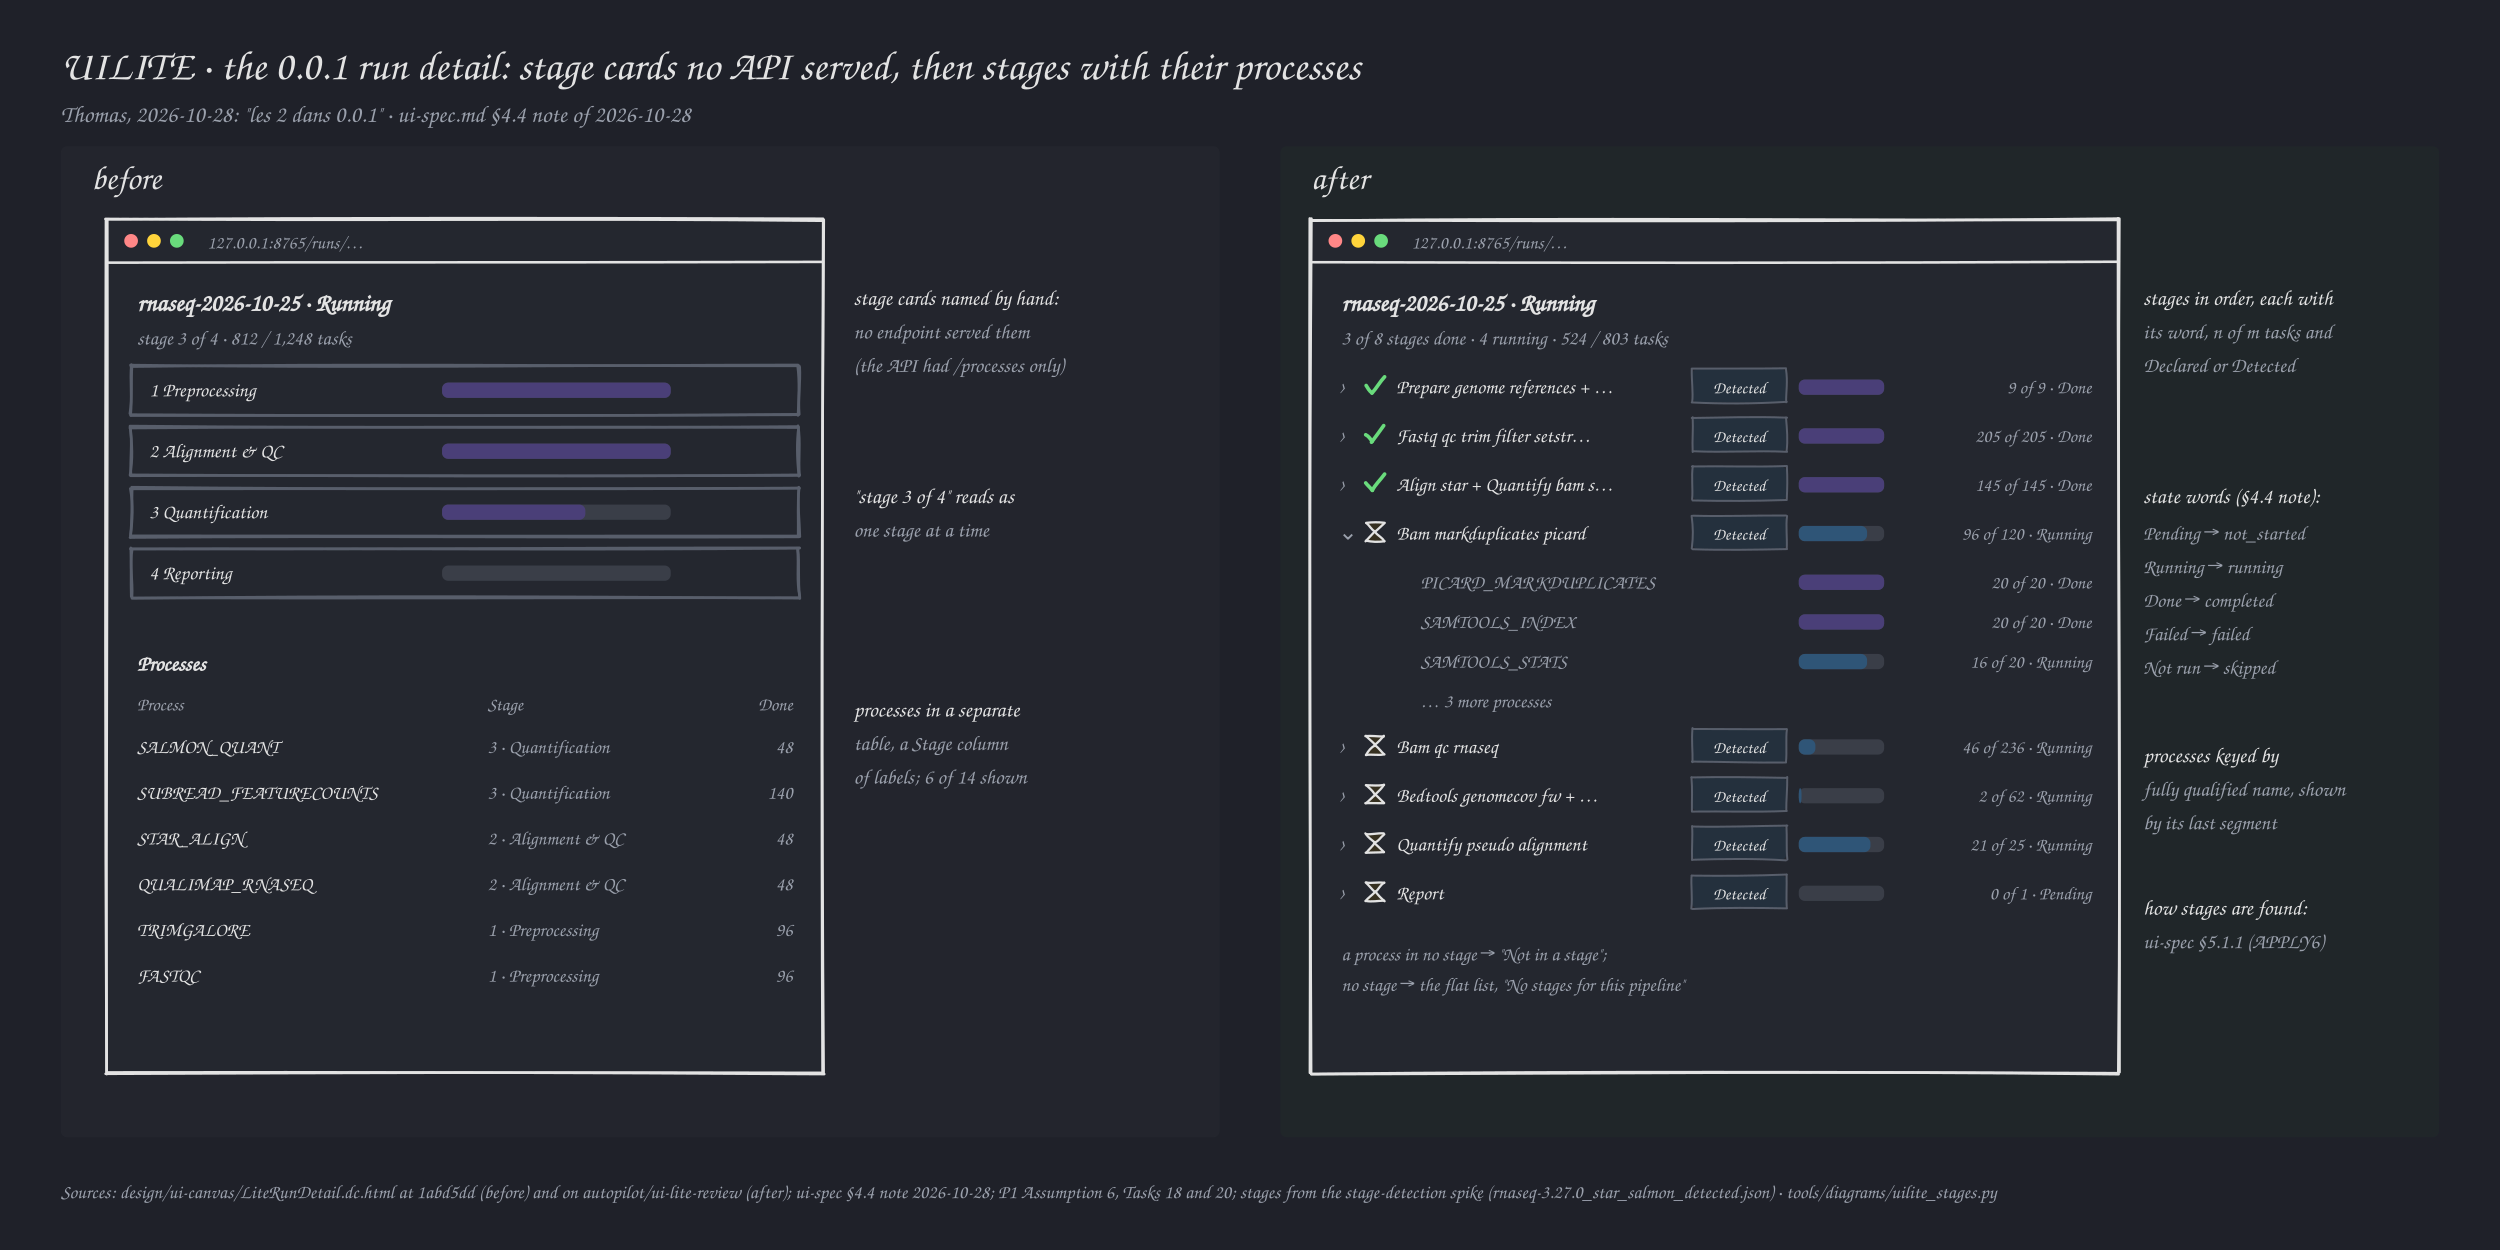
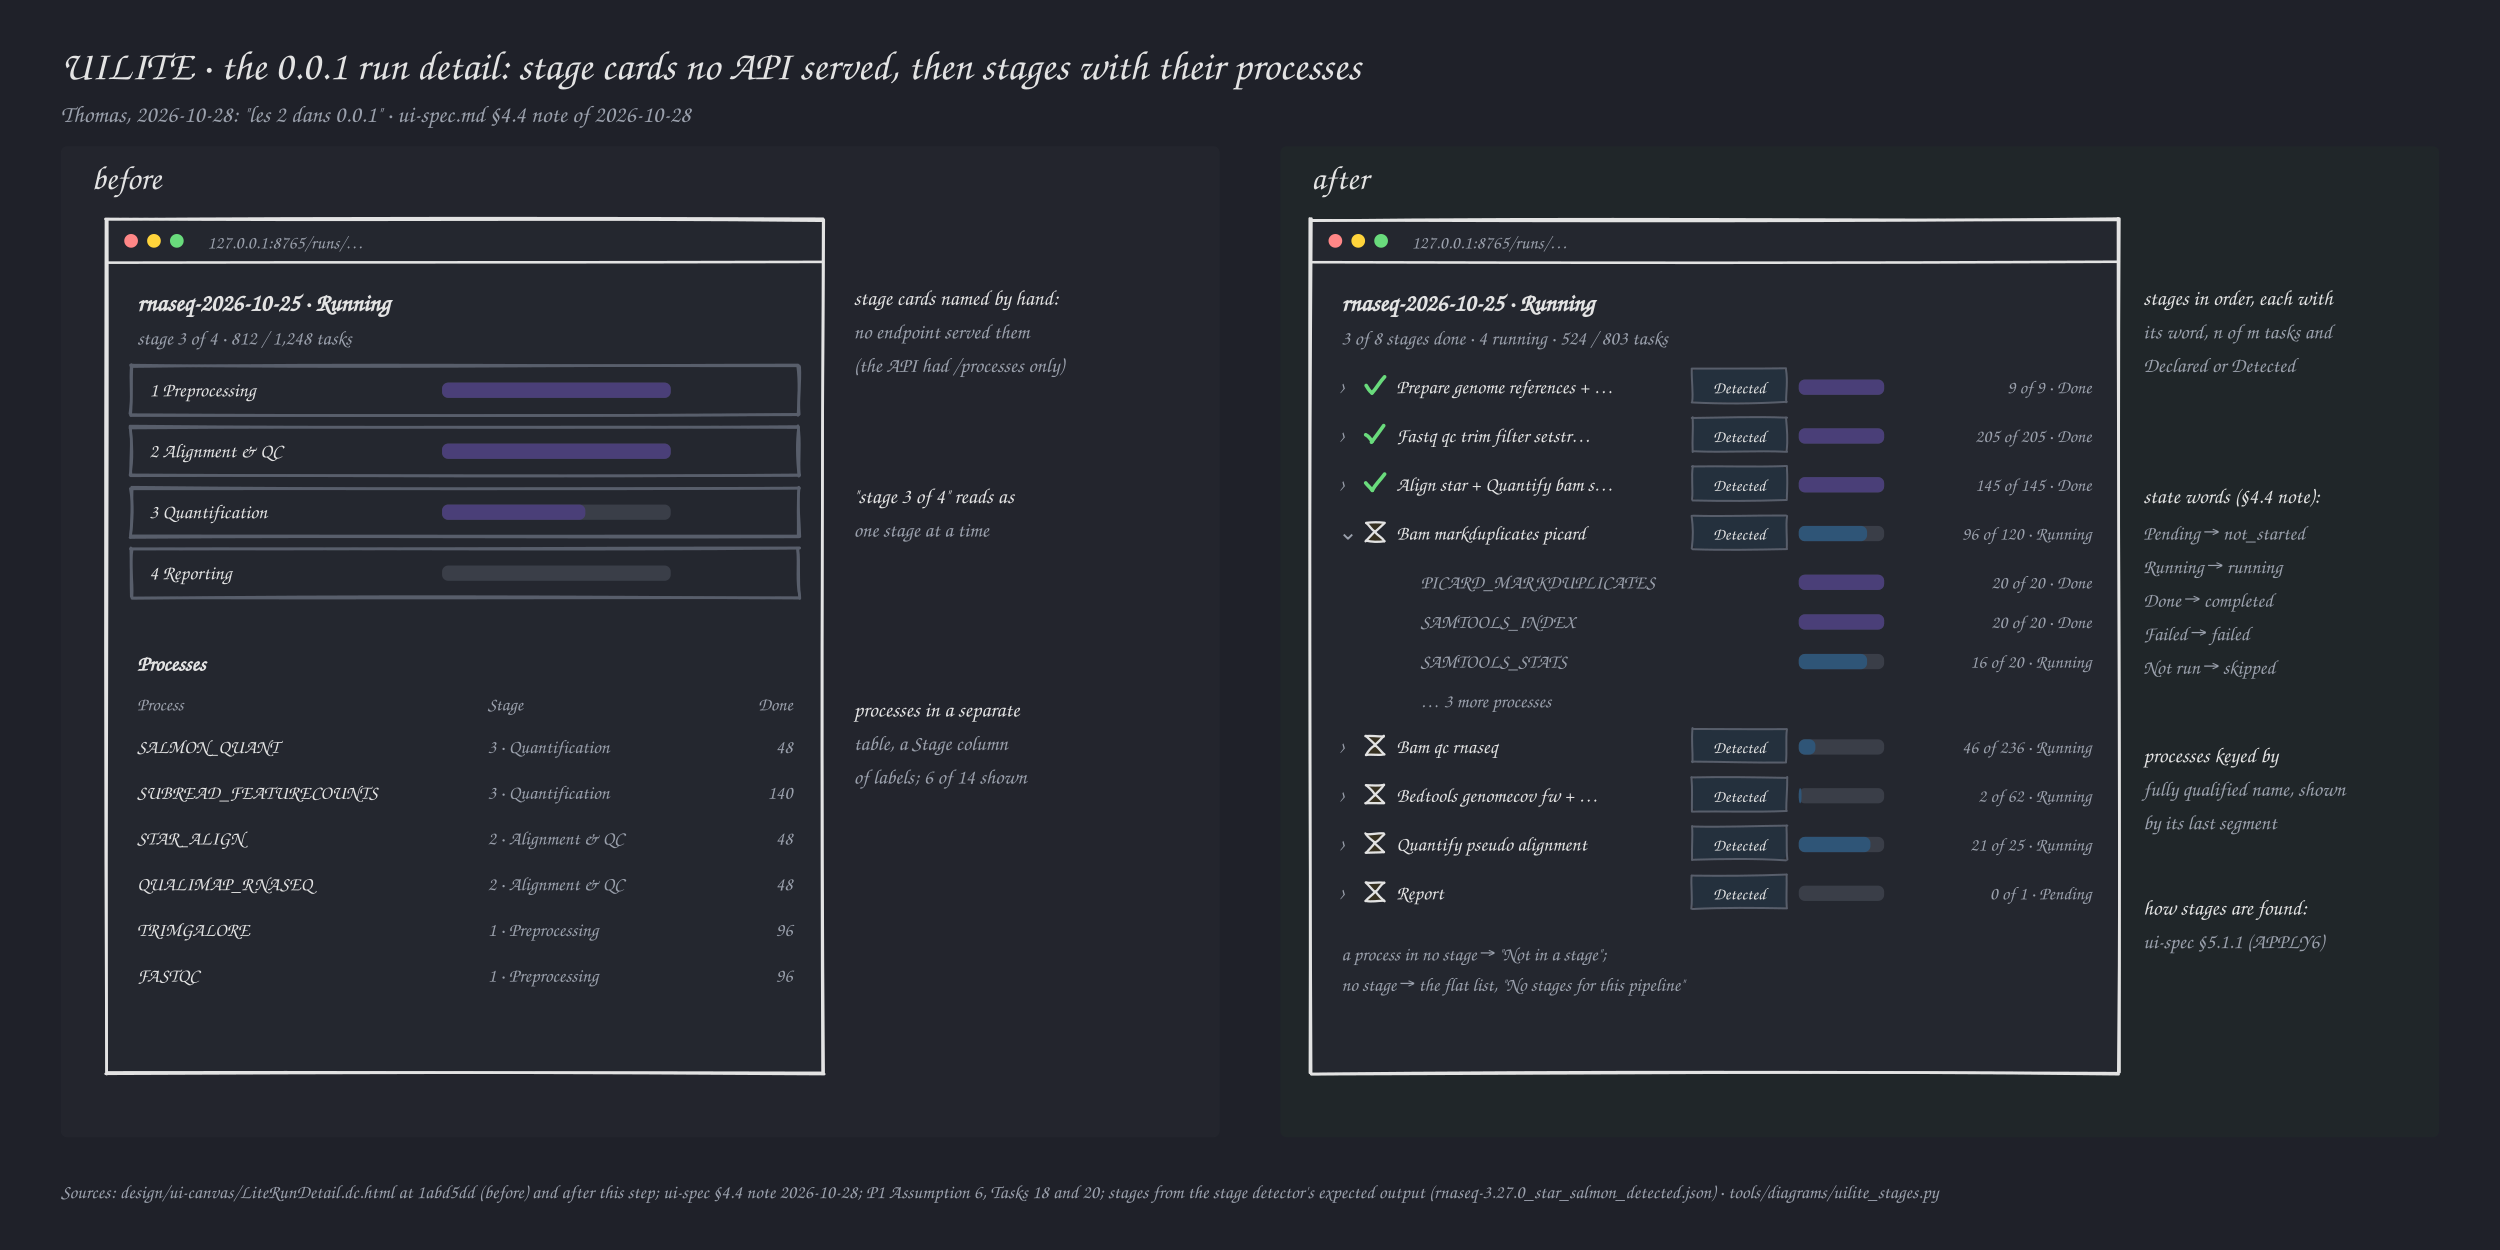
<svg xmlns="http://www.w3.org/2000/svg" width="1640" height="820" viewBox="0 0 1640 820">
  <rect width="1640" height="820" fill="#1f2129" />
  <text x="40.0" y="52.0" font-family="Virgil, Virgil GS, Excalifont, Comic Sans MS, Bradley Hand, cursive" font-size="27" fill="#e3e3e3" text-anchor="start" font-weight="normal">UILITE · the 0.0.1 run detail: stage cards no API served, then stages with their processes</text>
  <text x="40.0" y="80.0" font-family="Virgil, Virgil GS, Excalifont, Comic Sans MS, Bradley Hand, cursive" font-size="15.5" fill="#9aa0ac" text-anchor="start" font-weight="normal">Thomas, 2026-10-28: "les 2 dans 0.0.1" · ui-spec.md §4.4 note of 2026-10-28</text>
  <rect x="40.0" y="96.0" width="760.0" height="650.0" rx="4" fill="#282b33" fill-opacity="0.5" />
  <text x="60.0" y="124.0" font-family="Virgil, Virgil GS, Excalifont, Comic Sans MS, Bradley Hand, cursive" font-size="22" fill="#e3e3e3" text-anchor="start" font-weight="normal">before</text>
  <rect x="840.0" y="96.0" width="760.0" height="650.0" rx="4" fill="#23342a" fill-opacity="0.3" />
  <text x="860.0" y="124.0" font-family="Virgil, Virgil GS, Excalifont, Comic Sans MS, Bradley Hand, cursive" font-size="22" fill="#e3e3e3" text-anchor="start" font-weight="normal">after</text>
  <rect x="70.0" y="144.0" width="470.0" height="560.0" rx="6" fill="#24272f" />
  <path d="M69.4,143.9 C225.4,142.8 383.6,143.0 539.9,143.5" fill="none" stroke="#e3e3e3" stroke-width="1.7" stroke-linecap="round" />
  <path d="M69.2,143.6 C226.3,145.1 382.2,143.0 539.4,144.8" fill="none" stroke="#e3e3e3" stroke-width="1.7" stroke-linecap="round" />
  <path d="M540.0,144.3 C539.4,332.2 538.8,518.6 540.3,703.6" fill="none" stroke="#e3e3e3" stroke-width="1.7" stroke-linecap="round" />
  <path d="M540.4,144.2 C539.1,331.2 538.8,515.8 539.6,704.0" fill="none" stroke="#e3e3e3" stroke-width="1.7" stroke-linecap="round" />
  <path d="M539.5,703.8 C384.6,703.3 225.5,703.7 69.3,704.4" fill="none" stroke="#e3e3e3" stroke-width="1.7" stroke-linecap="round" />
  <path d="M540.7,704.6 C384.3,703.6 226.3,703.2 70.3,703.5" fill="none" stroke="#e3e3e3" stroke-width="1.7" stroke-linecap="round" />
  <path d="M69.9,703.2 C69.0,518.2 69.0,331.3 69.5,144.7" fill="none" stroke="#e3e3e3" stroke-width="1.7" stroke-linecap="round" />
  <path d="M70.0,704.6 C69.4,517.9 70.8,330.3 70.4,144.0" fill="none" stroke="#e3e3e3" stroke-width="1.7" stroke-linecap="round" />
  <path d="M69.8,172.3 C226.7,171.9 383.2,172.3 539.8,171.8" fill="none" stroke="#e3e3e3" stroke-width="1.7" stroke-linecap="round" />
  <circle cx="86.0" cy="158.0" r="4.5" fill="#ff8787" />
  <circle cx="101.0" cy="158.0" r="4.5" fill="#ffd43b" />
  <circle cx="116.0" cy="158.0" r="4.5" fill="#69db7c" />
  <text x="136.0" y="163.0" font-family="Virgil, Virgil GS, Excalifont, Comic Sans MS, Bradley Hand, cursive" font-size="12" fill="#9aa0ac" text-anchor="start" font-weight="normal">127.0.0.1:8765/runs/…</text>
  <text x="90.0" y="204.0" font-family="Virgil, Virgil GS, Excalifont, Comic Sans MS, Bradley Hand, cursive" font-size="16" fill="#e3e3e3" text-anchor="start" font-weight="bold">rnaseq-2026-10-25 · Running</text>
  <text x="90.0" y="226.0" font-family="Virgil, Virgil GS, Excalifont, Comic Sans MS, Bradley Hand, cursive" font-size="13" fill="#9aa0ac" text-anchor="start" font-weight="normal">stage 3 of 4 · 812 / 1,248 tasks</text>
  <rect x="86.0" y="240.0" width="438.0" height="32.0" rx="6" fill="#24272f" />
  <path d="M85.9,240.5 C233.5,238.4 377.7,240.2 524.3,240.0" fill="none" stroke="#585e6b" stroke-width="1.7" stroke-linecap="round" />
  <path d="M85.6,239.5 C230.4,241.6 377.6,239.6 523.4,239.4" fill="none" stroke="#585e6b" stroke-width="1.7" stroke-linecap="round" />
  <path d="M523.3,240.4 C524.6,250.0 524.0,261.8 523.5,272.5" fill="none" stroke="#585e6b" stroke-width="1.7" stroke-linecap="round" />
  <path d="M524.6,240.8 C525.2,250.5 523.4,261.4 524.3,271.8" fill="none" stroke="#585e6b" stroke-width="1.7" stroke-linecap="round" />
  <path d="M523.7,272.1 C377.7,272.6 231.5,272.9 86.0,272.0" fill="none" stroke="#585e6b" stroke-width="1.7" stroke-linecap="round" />
  <path d="M523.8,271.8 C379.1,273.2 232.9,272.5 85.9,272.6" fill="none" stroke="#585e6b" stroke-width="1.7" stroke-linecap="round" />
  <path d="M85.7,272.5 C86.8,260.0 85.2,249.3 86.2,239.2" fill="none" stroke="#585e6b" stroke-width="1.7" stroke-linecap="round" />
  <path d="M85.2,271.3 C86.8,261.7 85.9,249.2 86.6,239.9" fill="none" stroke="#585e6b" stroke-width="1.7" stroke-linecap="round" />
  <text x="98.0" y="260.0" font-family="Virgil, Virgil GS, Excalifont, Comic Sans MS, Bradley Hand, cursive" font-size="13" fill="#e3e3e3" text-anchor="start" font-weight="normal">1 Preprocessing</text>
  <rect x="290.0" y="251.0" width="150.0" height="10.0" rx="4" fill="#3a3e48" fill-opacity="1" />
  <rect x="290.0" y="251.0" width="150.0" height="10.0" rx="4" fill="#4a3f78" fill-opacity="1" />
  <rect x="86.0" y="280.0" width="438.0" height="32.0" rx="6" fill="#24272f" />
  <path d="M85.8,279.5 C230.6,281.0 377.9,279.5 523.3,280.5" fill="none" stroke="#585e6b" stroke-width="1.7" stroke-linecap="round" />
  <path d="M85.2,280.8 C233.2,279.5 378.2,281.2 523.4,279.8" fill="none" stroke="#585e6b" stroke-width="1.7" stroke-linecap="round" />
  <path d="M523.9,280.2 C522.6,289.7 522.9,300.6 524.0,312.4" fill="none" stroke="#585e6b" stroke-width="1.7" stroke-linecap="round" />
  <path d="M523.5,279.3 C525.4,289.8 523.5,301.6 524.5,312.0" fill="none" stroke="#585e6b" stroke-width="1.7" stroke-linecap="round" />
  <path d="M523.4,311.9 C377.6,312.5 231.3,311.6 85.7,312.1" fill="none" stroke="#585e6b" stroke-width="1.7" stroke-linecap="round" />
  <path d="M524.6,311.5 C379.2,312.9 232.5,312.3 86.7,311.5" fill="none" stroke="#585e6b" stroke-width="1.7" stroke-linecap="round" />
  <path d="M85.3,311.7 C87.2,301.3 86.7,292.2 85.4,279.7" fill="none" stroke="#585e6b" stroke-width="1.7" stroke-linecap="round" />
  <path d="M85.9,311.4 C85.2,301.8 87.1,289.9 85.3,279.5" fill="none" stroke="#585e6b" stroke-width="1.7" stroke-linecap="round" />
  <text x="98.0" y="300.0" font-family="Virgil, Virgil GS, Excalifont, Comic Sans MS, Bradley Hand, cursive" font-size="13" fill="#e3e3e3" text-anchor="start" font-weight="normal">2 Alignment &amp; QC</text>
  <rect x="290.0" y="291.0" width="150.0" height="10.0" rx="4" fill="#3a3e48" fill-opacity="1" />
  <rect x="290.0" y="291.0" width="150.0" height="10.0" rx="4" fill="#4a3f78" fill-opacity="1" />
  <rect x="86.0" y="320.0" width="438.0" height="32.0" rx="6" fill="#24272f" />
  <path d="M86.4,319.6 C230.6,321.1 377.3,320.6 523.9,320.2" fill="none" stroke="#585e6b" stroke-width="1.7" stroke-linecap="round" />
  <path d="M86.8,320.7 C231.9,320.4 376.6,321.2 524.5,320.2" fill="none" stroke="#585e6b" stroke-width="1.7" stroke-linecap="round" />
  <path d="M524.2,320.7 C523.1,329.4 523.8,340.4 523.6,352.1" fill="none" stroke="#585e6b" stroke-width="1.7" stroke-linecap="round" />
  <path d="M524.0,319.6 C523.1,332.2 524.5,341.6 524.7,352.0" fill="none" stroke="#585e6b" stroke-width="1.7" stroke-linecap="round" />
  <path d="M524.2,352.2 C379.5,352.9 233.3,351.4 85.3,352.6" fill="none" stroke="#585e6b" stroke-width="1.7" stroke-linecap="round" />
  <path d="M523.4,351.6 C377.3,351.7 230.4,351.6 86.5,351.5" fill="none" stroke="#585e6b" stroke-width="1.7" stroke-linecap="round" />
  <path d="M85.6,351.4 C86.7,340.7 86.4,331.7 86.7,319.7" fill="none" stroke="#585e6b" stroke-width="1.7" stroke-linecap="round" />
  <path d="M85.6,352.5 C86.9,340.5 87.5,332.0 85.5,320.5" fill="none" stroke="#585e6b" stroke-width="1.7" stroke-linecap="round" />
  <text x="98.0" y="340.0" font-family="Virgil, Virgil GS, Excalifont, Comic Sans MS, Bradley Hand, cursive" font-size="13" fill="#e3e3e3" text-anchor="start" font-weight="normal">3 Quantification</text>
  <rect x="290.0" y="331.0" width="150.0" height="10.0" rx="4" fill="#3a3e48" fill-opacity="1" />
  <rect x="290.0" y="331.0" width="94.0" height="10.0" rx="4" fill="#4a3f78" fill-opacity="1" />
  <rect x="86.0" y="360.0" width="438.0" height="32.0" rx="6" fill="#24272f" />
  <path d="M85.7,360.1 C230.5,359.5 376.4,361.1 524.5,359.6" fill="none" stroke="#585e6b" stroke-width="1.7" stroke-linecap="round" />
  <path d="M85.8,360.1 C232.6,360.5 378.3,359.3 524.5,359.4" fill="none" stroke="#585e6b" stroke-width="1.7" stroke-linecap="round" />
  <path d="M523.4,360.2 C524.6,369.3 523.2,379.9 524.7,392.6" fill="none" stroke="#585e6b" stroke-width="1.7" stroke-linecap="round" />
  <path d="M523.2,360.1 C524.1,372.2 522.4,380.7 524.7,391.7" fill="none" stroke="#585e6b" stroke-width="1.7" stroke-linecap="round" />
  <path d="M524.2,392.4 C378.1,391.4 231.5,390.7 86.6,392.5" fill="none" stroke="#585e6b" stroke-width="1.7" stroke-linecap="round" />
  <path d="M524.3,392.1 C378.6,392.1 233.1,392.6 86.7,392.2" fill="none" stroke="#585e6b" stroke-width="1.7" stroke-linecap="round" />
  <path d="M86.6,391.3 C87.2,381.5 85.0,370.8 86.7,360.2" fill="none" stroke="#585e6b" stroke-width="1.7" stroke-linecap="round" />
  <path d="M86.1,391.4 C85.8,380.9 86.2,371.8 85.8,359.4" fill="none" stroke="#585e6b" stroke-width="1.7" stroke-linecap="round" />
  <text x="98.0" y="380.0" font-family="Virgil, Virgil GS, Excalifont, Comic Sans MS, Bradley Hand, cursive" font-size="13" fill="#e3e3e3" text-anchor="start" font-weight="normal">4 Reporting</text>
  <rect x="290.0" y="371.0" width="150.0" height="10.0" rx="4" fill="#3a3e48" fill-opacity="1" />
  <text x="90.0" y="440.0" font-family="Virgil, Virgil GS, Excalifont, Comic Sans MS, Bradley Hand, cursive" font-size="14" fill="#e3e3e3" text-anchor="start" font-weight="bold">Processes</text>
  <text x="90.0" y="466.0" font-family="Virgil, Virgil GS, Excalifont, Comic Sans MS, Bradley Hand, cursive" font-size="12" fill="#9aa0ac" text-anchor="start" font-weight="normal">Process</text>
  <text x="320.0" y="466.0" font-family="Virgil, Virgil GS, Excalifont, Comic Sans MS, Bradley Hand, cursive" font-size="12" fill="#9aa0ac" text-anchor="start" font-weight="normal">Stage</text>
  <text x="520.0" y="466.0" font-family="Virgil, Virgil GS, Excalifont, Comic Sans MS, Bradley Hand, cursive" font-size="12" fill="#9aa0ac" text-anchor="end" font-weight="normal">Done</text>
  <text x="90.0" y="494.0" font-family="Virgil, Virgil GS, Excalifont, Comic Sans MS, Bradley Hand, cursive" font-size="12.5" fill="#e3e3e3" text-anchor="start" font-weight="normal">SALMON_QUANT</text>
  <text x="320.0" y="494.0" font-family="Virgil, Virgil GS, Excalifont, Comic Sans MS, Bradley Hand, cursive" font-size="12.5" fill="#9aa0ac" text-anchor="start" font-weight="normal">3 · Quantification</text>
  <text x="520.0" y="494.0" font-family="Virgil, Virgil GS, Excalifont, Comic Sans MS, Bradley Hand, cursive" font-size="12.5" fill="#9aa0ac" text-anchor="end" font-weight="normal">48</text>
  <text x="90.0" y="524.0" font-family="Virgil, Virgil GS, Excalifont, Comic Sans MS, Bradley Hand, cursive" font-size="12.5" fill="#e3e3e3" text-anchor="start" font-weight="normal">SUBREAD_FEATURECOUNTS</text>
  <text x="320.0" y="524.0" font-family="Virgil, Virgil GS, Excalifont, Comic Sans MS, Bradley Hand, cursive" font-size="12.5" fill="#9aa0ac" text-anchor="start" font-weight="normal">3 · Quantification</text>
  <text x="520.0" y="524.0" font-family="Virgil, Virgil GS, Excalifont, Comic Sans MS, Bradley Hand, cursive" font-size="12.5" fill="#9aa0ac" text-anchor="end" font-weight="normal">140</text>
  <text x="90.0" y="554.0" font-family="Virgil, Virgil GS, Excalifont, Comic Sans MS, Bradley Hand, cursive" font-size="12.5" fill="#e3e3e3" text-anchor="start" font-weight="normal">STAR_ALIGN</text>
  <text x="320.0" y="554.0" font-family="Virgil, Virgil GS, Excalifont, Comic Sans MS, Bradley Hand, cursive" font-size="12.5" fill="#9aa0ac" text-anchor="start" font-weight="normal">2 · Alignment &amp; QC</text>
  <text x="520.0" y="554.0" font-family="Virgil, Virgil GS, Excalifont, Comic Sans MS, Bradley Hand, cursive" font-size="12.5" fill="#9aa0ac" text-anchor="end" font-weight="normal">48</text>
  <text x="90.0" y="584.0" font-family="Virgil, Virgil GS, Excalifont, Comic Sans MS, Bradley Hand, cursive" font-size="12.5" fill="#e3e3e3" text-anchor="start" font-weight="normal">QUALIMAP_RNASEQ</text>
  <text x="320.0" y="584.0" font-family="Virgil, Virgil GS, Excalifont, Comic Sans MS, Bradley Hand, cursive" font-size="12.5" fill="#9aa0ac" text-anchor="start" font-weight="normal">2 · Alignment &amp; QC</text>
  <text x="520.0" y="584.0" font-family="Virgil, Virgil GS, Excalifont, Comic Sans MS, Bradley Hand, cursive" font-size="12.5" fill="#9aa0ac" text-anchor="end" font-weight="normal">48</text>
  <text x="90.0" y="614.0" font-family="Virgil, Virgil GS, Excalifont, Comic Sans MS, Bradley Hand, cursive" font-size="12.5" fill="#e3e3e3" text-anchor="start" font-weight="normal">TRIMGALORE</text>
  <text x="320.0" y="614.0" font-family="Virgil, Virgil GS, Excalifont, Comic Sans MS, Bradley Hand, cursive" font-size="12.5" fill="#9aa0ac" text-anchor="start" font-weight="normal">1 · Preprocessing</text>
  <text x="520.0" y="614.0" font-family="Virgil, Virgil GS, Excalifont, Comic Sans MS, Bradley Hand, cursive" font-size="12.5" fill="#9aa0ac" text-anchor="end" font-weight="normal">96</text>
  <text x="90.0" y="644.0" font-family="Virgil, Virgil GS, Excalifont, Comic Sans MS, Bradley Hand, cursive" font-size="12.5" fill="#e3e3e3" text-anchor="start" font-weight="normal">FASTQC</text>
  <text x="320.0" y="644.0" font-family="Virgil, Virgil GS, Excalifont, Comic Sans MS, Bradley Hand, cursive" font-size="12.5" fill="#9aa0ac" text-anchor="start" font-weight="normal">1 · Preprocessing</text>
  <text x="520.0" y="644.0" font-family="Virgil, Virgil GS, Excalifont, Comic Sans MS, Bradley Hand, cursive" font-size="12.5" fill="#9aa0ac" text-anchor="end" font-weight="normal">96</text>
  <text x="560.0" y="200.0" font-family="Virgil, Virgil GS, Excalifont, Comic Sans MS, Bradley Hand, cursive" font-size="14" fill="#e3e3e3" text-anchor="start" font-weight="normal">stage cards named by hand:</text>
  <text x="560.0" y="222.0" font-family="Virgil, Virgil GS, Excalifont, Comic Sans MS, Bradley Hand, cursive" font-size="13.5" fill="#9aa0ac" text-anchor="start" font-weight="normal">no endpoint served them</text>
  <text x="560.0" y="244.0" font-family="Virgil, Virgil GS, Excalifont, Comic Sans MS, Bradley Hand, cursive" font-size="13.5" fill="#9aa0ac" text-anchor="start" font-weight="normal">(the API had /processes only)</text>
  <text x="560.0" y="330.0" font-family="Virgil, Virgil GS, Excalifont, Comic Sans MS, Bradley Hand, cursive" font-size="14" fill="#e3e3e3" text-anchor="start" font-weight="normal">"stage 3 of 4" reads as</text>
  <text x="560.0" y="352.0" font-family="Virgil, Virgil GS, Excalifont, Comic Sans MS, Bradley Hand, cursive" font-size="13.5" fill="#9aa0ac" text-anchor="start" font-weight="normal">one stage at a time</text>
  <text x="560.0" y="470.0" font-family="Virgil, Virgil GS, Excalifont, Comic Sans MS, Bradley Hand, cursive" font-size="14" fill="#e3e3e3" text-anchor="start" font-weight="normal">processes in a separate</text>
  <text x="560.0" y="492.0" font-family="Virgil, Virgil GS, Excalifont, Comic Sans MS, Bradley Hand, cursive" font-size="13.5" fill="#9aa0ac" text-anchor="start" font-weight="normal">table, a Stage column</text>
  <text x="560.0" y="514.0" font-family="Virgil, Virgil GS, Excalifont, Comic Sans MS, Bradley Hand, cursive" font-size="13.5" fill="#9aa0ac" text-anchor="start" font-weight="normal">of labels; 6 of 14 shown</text>
  <rect x="860.0" y="144.0" width="530.0" height="560.0" rx="6" fill="#24272f" />
  <path d="M860.6,144.5 C1037.3,145.1 1212.9,145.5 1390.3,143.4" fill="none" stroke="#e3e3e3" stroke-width="1.7" stroke-linecap="round" />
  <path d="M860.6,144.8 C1035.3,142.7 1212.2,144.6 1390.0,144.3" fill="none" stroke="#e3e3e3" stroke-width="1.7" stroke-linecap="round" />
  <path d="M1390.3,144.3 C1389.2,330.3 1390.6,518.8 1390.4,703.4" fill="none" stroke="#e3e3e3" stroke-width="1.7" stroke-linecap="round" />
  <path d="M1389.4,143.2 C1389.2,329.5 1391.6,516.6 1389.6,703.7" fill="none" stroke="#e3e3e3" stroke-width="1.7" stroke-linecap="round" />
  <path d="M1389.4,704.0 C1212.6,703.3 1035.4,702.7 860.3,704.5" fill="none" stroke="#e3e3e3" stroke-width="1.7" stroke-linecap="round" />
  <path d="M1389.8,704.7 C1213.6,702.4 1035.1,704.3 860.2,704.7" fill="none" stroke="#e3e3e3" stroke-width="1.7" stroke-linecap="round" />
  <path d="M860.1,704.1 C859.1,516.1 858.9,332.2 860.3,143.4" fill="none" stroke="#e3e3e3" stroke-width="1.7" stroke-linecap="round" />
  <path d="M859.3,703.8 C859.9,517.5 858.7,329.6 859.2,143.3" fill="none" stroke="#e3e3e3" stroke-width="1.7" stroke-linecap="round" />
  <path d="M859.7,172.0 C1037.2,172.5 1212.7,172.6 1389.9,171.7" fill="none" stroke="#e3e3e3" stroke-width="1.7" stroke-linecap="round" />
  <circle cx="876.0" cy="158.0" r="4.5" fill="#ff8787" />
  <circle cx="891.0" cy="158.0" r="4.5" fill="#ffd43b" />
  <circle cx="906.0" cy="158.0" r="4.5" fill="#69db7c" />
  <text x="926.0" y="163.0" font-family="Virgil, Virgil GS, Excalifont, Comic Sans MS, Bradley Hand, cursive" font-size="12" fill="#9aa0ac" text-anchor="start" font-weight="normal">127.0.0.1:8765/runs/…</text>
  <text x="880.0" y="204.0" font-family="Virgil, Virgil GS, Excalifont, Comic Sans MS, Bradley Hand, cursive" font-size="16" fill="#e3e3e3" text-anchor="start" font-weight="bold">rnaseq-2026-10-25 · Running</text>
  <text x="880.0" y="226.0" font-family="Virgil, Virgil GS, Excalifont, Comic Sans MS, Bradley Hand, cursive" font-size="13" fill="#9aa0ac" text-anchor="start" font-weight="normal">3 of 8 stages done · 4 running · 524 / 803 tasks</text>
  <text x="878.0" y="258.0" font-family="Virgil, Virgil GS, Excalifont, Comic Sans MS, Bradley Hand, cursive" font-size="15" fill="#9aa0ac" text-anchor="start" font-weight="normal">›</text>
  <path d="M896.2,252.9 C897.2,254.4 898.2,256.6 900.0,257.6" fill="none" stroke="#69db7c" stroke-width="2.4" stroke-linecap="round" />
  <path d="M900.0,257.9 C903.0,254.6 905.2,250.5 908.3,247.2" fill="none" stroke="#69db7c" stroke-width="2.4" stroke-linecap="round" />
  <text x="916.0" y="258.0" font-family="Virgil, Virgil GS, Excalifont, Comic Sans MS, Bradley Hand, cursive" font-size="13" fill="#e3e3e3" text-anchor="start" font-weight="normal">Prepare genome references + …</text>
  <rect x="1110.0" y="242.0" width="62.0" height="22.0" rx="4" fill="#24303d" fill-opacity="1" />
  <path d="M1109.8,241.8 C1131.6,241.7 1152.0,241.9 1171.6,241.6" fill="none" stroke="#585e6b" stroke-width="1.3" stroke-linecap="round" />
  <path d="M1171.6,242.3 C1172.9,250.2 1171.6,257.3 1171.7,263.9" fill="none" stroke="#585e6b" stroke-width="1.3" stroke-linecap="round" />
  <path d="M1172.1,263.6 C1150.6,264.9 1130.1,265.0 1109.8,264.0" fill="none" stroke="#585e6b" stroke-width="1.3" stroke-linecap="round" />
  <path d="M1110.1,263.5 C1110.8,257.6 1109.6,249.2 1109.8,242.1" fill="none" stroke="#585e6b" stroke-width="1.3" stroke-linecap="round" />
  <text x="1141.0" y="258.0" font-family="Virgil, Virgil GS, Excalifont, Comic Sans MS, Bradley Hand, cursive" font-size="11" fill="#e3e3e3" text-anchor="middle" font-weight="normal">Detected</text>
  <rect x="1180.0" y="249.0" width="56.0" height="10.0" rx="4" fill="#3a3e48" fill-opacity="1" />
  <rect x="1180.0" y="249.0" width="56.0" height="10.0" rx="4" fill="#4a3f78" fill-opacity="1" />
  <text x="1372.0" y="258.0" font-family="Virgil, Virgil GS, Excalifont, Comic Sans MS, Bradley Hand, cursive" font-size="12" fill="#9aa0ac" text-anchor="end" font-weight="normal">9 of 9 · Done</text>
  <text x="878.0" y="290.0" font-family="Virgil, Virgil GS, Excalifont, Comic Sans MS, Bradley Hand, cursive" font-size="15" fill="#9aa0ac" text-anchor="start" font-weight="normal">›</text>
  <path d="M895.9,285.2 C897.8,286.1 898.8,287.8 900.2,289.5" fill="none" stroke="#69db7c" stroke-width="2.4" stroke-linecap="round" />
  <path d="M899.7,290.1 C902.7,286.2 904.8,283.2 907.7,279.2" fill="none" stroke="#69db7c" stroke-width="2.4" stroke-linecap="round" />
  <text x="916.0" y="290.0" font-family="Virgil, Virgil GS, Excalifont, Comic Sans MS, Bradley Hand, cursive" font-size="13" fill="#e3e3e3" text-anchor="start" font-weight="normal">Fastq qc trim filter setstr…</text>
  <rect x="1110.0" y="274.0" width="62.0" height="22.0" rx="4" fill="#24303d" fill-opacity="1" />
  <path d="M1109.8,274.2 C1130.0,274.0 1150.7,273.1 1172.3,274.0" fill="none" stroke="#585e6b" stroke-width="1.3" stroke-linecap="round" />
  <path d="M1171.6,273.9 C1172.3,281.5 1172.9,288.9 1172.0,295.9" fill="none" stroke="#585e6b" stroke-width="1.3" stroke-linecap="round" />
  <path d="M1172.3,296.4 C1152.1,295.4 1131.4,297.0 1110.5,296.0" fill="none" stroke="#585e6b" stroke-width="1.3" stroke-linecap="round" />
  <path d="M1110.4,296.5 C1110.0,288.5 1110.8,282.0 1110.4,273.7" fill="none" stroke="#585e6b" stroke-width="1.3" stroke-linecap="round" />
  <text x="1141.0" y="290.0" font-family="Virgil, Virgil GS, Excalifont, Comic Sans MS, Bradley Hand, cursive" font-size="11" fill="#e3e3e3" text-anchor="middle" font-weight="normal">Detected</text>
  <rect x="1180.0" y="281.0" width="56.0" height="10.0" rx="4" fill="#3a3e48" fill-opacity="1" />
  <rect x="1180.0" y="281.0" width="56.0" height="10.0" rx="4" fill="#4a3f78" fill-opacity="1" />
  <text x="1372.0" y="290.0" font-family="Virgil, Virgil GS, Excalifont, Comic Sans MS, Bradley Hand, cursive" font-size="12" fill="#9aa0ac" text-anchor="end" font-weight="normal">205 of 205 · Done</text>
  <text x="878.0" y="322.0" font-family="Virgil, Virgil GS, Excalifont, Comic Sans MS, Bradley Hand, cursive" font-size="15" fill="#9aa0ac" text-anchor="start" font-weight="normal">›</text>
  <path d="M895.9,316.8 C896.9,318.2 898.9,319.8 900.2,321.7" fill="none" stroke="#69db7c" stroke-width="2.4" stroke-linecap="round" />
  <path d="M900.3,321.6 C902.1,317.9 905.6,314.8 908.3,311.0" fill="none" stroke="#69db7c" stroke-width="2.4" stroke-linecap="round" />
  <text x="916.0" y="322.0" font-family="Virgil, Virgil GS, Excalifont, Comic Sans MS, Bradley Hand, cursive" font-size="13" fill="#e3e3e3" text-anchor="start" font-weight="normal">Align star + Quantify bam s…</text>
  <rect x="1110.0" y="306.0" width="62.0" height="22.0" rx="4" fill="#24303d" fill-opacity="1" />
  <path d="M1109.9,306.0 C1129.9,305.6 1150.9,306.5 1172.2,305.7" fill="none" stroke="#585e6b" stroke-width="1.3" stroke-linecap="round" />
  <path d="M1172.2,306.3 C1172.6,313.7 1172.5,319.9 1172.1,328.0" fill="none" stroke="#585e6b" stroke-width="1.3" stroke-linecap="round" />
  <path d="M1171.7,328.0 C1150.8,328.7 1131.5,328.8 1110.3,328.3" fill="none" stroke="#585e6b" stroke-width="1.3" stroke-linecap="round" />
  <path d="M1110.0,327.5 C1110.7,321.6 1109.4,312.4 1110.5,305.8" fill="none" stroke="#585e6b" stroke-width="1.3" stroke-linecap="round" />
  <text x="1141.0" y="322.0" font-family="Virgil, Virgil GS, Excalifont, Comic Sans MS, Bradley Hand, cursive" font-size="11" fill="#e3e3e3" text-anchor="middle" font-weight="normal">Detected</text>
  <rect x="1180.0" y="313.0" width="56.0" height="10.0" rx="4" fill="#3a3e48" fill-opacity="1" />
  <rect x="1180.0" y="313.0" width="56.0" height="10.0" rx="4" fill="#4a3f78" fill-opacity="1" />
  <text x="1372.0" y="322.0" font-family="Virgil, Virgil GS, Excalifont, Comic Sans MS, Bradley Hand, cursive" font-size="12" fill="#9aa0ac" text-anchor="end" font-weight="normal">145 of 145 · Done</text>
  <text x="878.0" y="354.0" font-family="Virgil, Virgil GS, Excalifont, Comic Sans MS, Bradley Hand, cursive" font-size="15" fill="#9aa0ac" text-anchor="start" font-weight="normal">⌄</text>
  <path d="M896.0,343.0 L908.0,343.0 L902.0,349.0 Z" fill="#363020" stroke="none" />
  <path d="M896.2,343.0 C900.4,342.5 904.4,342.5 907.8,342.9" fill="none" stroke="#e3e3e3" stroke-width="1.5" stroke-linecap="round" />
  <path d="M908.4,343.0 C906.4,344.8 904.0,347.3 901.7,349.1" fill="none" stroke="#e3e3e3" stroke-width="1.5" stroke-linecap="round" />
  <path d="M902.0,348.7 C899.5,347.4 898.6,344.9 896.4,343.2" fill="none" stroke="#e3e3e3" stroke-width="1.5" stroke-linecap="round" />
  <path d="M902.0,349.0 L908.0,355.0 L896.0,355.0 Z" fill="#363020" stroke="none" />
  <path d="M902.1,349.0 C903.7,351.4 906.7,352.4 908.1,355.1" fill="none" stroke="#e3e3e3" stroke-width="1.5" stroke-linecap="round" />
  <path d="M908.2,355.0 C903.9,355.8 899.7,355.4 896.2,354.7" fill="none" stroke="#e3e3e3" stroke-width="1.5" stroke-linecap="round" />
  <path d="M895.8,355.1 C897.4,353.4 899.2,351.5 901.7,348.8" fill="none" stroke="#e3e3e3" stroke-width="1.5" stroke-linecap="round" />
  <text x="916.0" y="354.0" font-family="Virgil, Virgil GS, Excalifont, Comic Sans MS, Bradley Hand, cursive" font-size="13" fill="#e3e3e3" text-anchor="start" font-weight="normal">Bam markduplicates picard</text>
  <rect x="1110.0" y="338.0" width="62.0" height="22.0" rx="4" fill="#24303d" fill-opacity="1" />
  <path d="M1110.5,338.3 C1131.4,338.9 1151.3,338.0 1171.7,338.2" fill="none" stroke="#585e6b" stroke-width="1.3" stroke-linecap="round" />
  <path d="M1172.3,338.5 C1171.4,345.3 1172.5,352.5 1172.1,360.0" fill="none" stroke="#585e6b" stroke-width="1.3" stroke-linecap="round" />
  <path d="M1172.2,360.2 C1151.6,360.6 1129.9,361.0 1110.4,360.3" fill="none" stroke="#585e6b" stroke-width="1.3" stroke-linecap="round" />
  <path d="M1109.8,359.8 C1110.8,351.7 1110.7,346.3 1109.7,338.4" fill="none" stroke="#585e6b" stroke-width="1.3" stroke-linecap="round" />
  <text x="1141.0" y="354.0" font-family="Virgil, Virgil GS, Excalifont, Comic Sans MS, Bradley Hand, cursive" font-size="11" fill="#e3e3e3" text-anchor="middle" font-weight="normal">Detected</text>
  <rect x="1180.0" y="345.0" width="56.0" height="10.0" rx="4" fill="#3a3e48" fill-opacity="1" />
  <rect x="1180.0" y="345.0" width="44.8" height="10.0" rx="4" fill="#2f5577" fill-opacity="1" />
  <text x="1372.0" y="354.0" font-family="Virgil, Virgil GS, Excalifont, Comic Sans MS, Bradley Hand, cursive" font-size="12" fill="#9aa0ac" text-anchor="end" font-weight="normal">96 of 120 · Running</text>
  <text x="932.0" y="386.0" font-family="Virgil, Virgil GS, Excalifont, Comic Sans MS, Bradley Hand, cursive" font-size="12.5" fill="#9aa0ac" text-anchor="start" font-weight="normal">PICARD_MARKDUPLICATES</text>
  <rect x="1180.0" y="377.0" width="56.0" height="10.0" rx="4" fill="#3a3e48" fill-opacity="1" />
  <rect x="1180.0" y="377.0" width="56.0" height="10.0" rx="4" fill="#4a3f78" fill-opacity="1" />
  <text x="1372.0" y="386.0" font-family="Virgil, Virgil GS, Excalifont, Comic Sans MS, Bradley Hand, cursive" font-size="12" fill="#9aa0ac" text-anchor="end" font-weight="normal">20 of 20 · Done</text>
  <text x="932.0" y="412.0" font-family="Virgil, Virgil GS, Excalifont, Comic Sans MS, Bradley Hand, cursive" font-size="12.5" fill="#9aa0ac" text-anchor="start" font-weight="normal">SAMTOOLS_INDEX</text>
  <rect x="1180.0" y="403.0" width="56.0" height="10.0" rx="4" fill="#3a3e48" fill-opacity="1" />
  <rect x="1180.0" y="403.0" width="56.0" height="10.0" rx="4" fill="#4a3f78" fill-opacity="1" />
  <text x="1372.0" y="412.0" font-family="Virgil, Virgil GS, Excalifont, Comic Sans MS, Bradley Hand, cursive" font-size="12" fill="#9aa0ac" text-anchor="end" font-weight="normal">20 of 20 · Done</text>
  <text x="932.0" y="438.0" font-family="Virgil, Virgil GS, Excalifont, Comic Sans MS, Bradley Hand, cursive" font-size="12.5" fill="#9aa0ac" text-anchor="start" font-weight="normal">SAMTOOLS_STATS</text>
  <rect x="1180.0" y="429.0" width="56.0" height="10.0" rx="4" fill="#3a3e48" fill-opacity="1" />
  <rect x="1180.0" y="429.0" width="44.8" height="10.0" rx="4" fill="#2f5577" fill-opacity="1" />
  <text x="1372.0" y="438.0" font-family="Virgil, Virgil GS, Excalifont, Comic Sans MS, Bradley Hand, cursive" font-size="12" fill="#9aa0ac" text-anchor="end" font-weight="normal">16 of 20 · Running</text>
  <text x="932.0" y="464.0" font-family="Virgil, Virgil GS, Excalifont, Comic Sans MS, Bradley Hand, cursive" font-size="12.5" fill="#9aa0ac" text-anchor="start" font-weight="normal">… 3 more processes</text>
  <text x="878.0" y="494.0" font-family="Virgil, Virgil GS, Excalifont, Comic Sans MS, Bradley Hand, cursive" font-size="15" fill="#9aa0ac" text-anchor="start" font-weight="normal">›</text>
  <path d="M896.0,483.0 L908.0,483.0 L902.0,489.0 Z" fill="#363020" stroke="none" />
  <path d="M895.7,482.9 C899.4,482.5 903.3,483.1 907.7,483.2" fill="none" stroke="#e3e3e3" stroke-width="1.5" stroke-linecap="round" />
  <path d="M907.8,482.7 C906.1,484.6 904.0,487.2 901.7,488.7" fill="none" stroke="#e3e3e3" stroke-width="1.5" stroke-linecap="round" />
  <path d="M902.2,488.6 C900.8,487.0 897.8,484.6 896.0,482.7" fill="none" stroke="#e3e3e3" stroke-width="1.5" stroke-linecap="round" />
  <path d="M902.0,489.0 L908.0,495.0 L896.0,495.0 Z" fill="#363020" stroke="none" />
  <path d="M902.1,489.0 C904.6,490.6 906.3,493.6 908.2,494.9" fill="none" stroke="#e3e3e3" stroke-width="1.5" stroke-linecap="round" />
  <path d="M907.6,494.9 C904.6,495.7 899.5,494.6 896.1,495.3" fill="none" stroke="#e3e3e3" stroke-width="1.5" stroke-linecap="round" />
  <path d="M896.1,495.3 C897.6,492.6 899.5,490.2 901.8,489.2" fill="none" stroke="#e3e3e3" stroke-width="1.5" stroke-linecap="round" />
  <text x="916.0" y="494.0" font-family="Virgil, Virgil GS, Excalifont, Comic Sans MS, Bradley Hand, cursive" font-size="13" fill="#e3e3e3" text-anchor="start" font-weight="normal">Bam qc rnaseq</text>
  <rect x="1110.0" y="478.0" width="62.0" height="22.0" rx="4" fill="#24303d" fill-opacity="1" />
  <path d="M1110.3,478.2 C1130.3,478.2 1151.6,478.5 1171.9,478.3" fill="none" stroke="#585e6b" stroke-width="1.3" stroke-linecap="round" />
  <path d="M1172.2,478.4 C1171.4,484.4 1172.3,493.7 1171.6,499.8" fill="none" stroke="#585e6b" stroke-width="1.3" stroke-linecap="round" />
  <path d="M1171.6,500.2 C1151.8,500.5 1130.5,499.7 1109.9,499.6" fill="none" stroke="#585e6b" stroke-width="1.3" stroke-linecap="round" />
  <path d="M1110.3,500.0 C1110.5,492.6 1109.5,485.9 1110.3,477.6" fill="none" stroke="#585e6b" stroke-width="1.3" stroke-linecap="round" />
  <text x="1141.0" y="494.0" font-family="Virgil, Virgil GS, Excalifont, Comic Sans MS, Bradley Hand, cursive" font-size="11" fill="#e3e3e3" text-anchor="middle" font-weight="normal">Detected</text>
  <rect x="1180.0" y="485.0" width="56.0" height="10.0" rx="4" fill="#3a3e48" fill-opacity="1" />
  <rect x="1180.0" y="485.0" width="10.9" height="10.0" rx="4" fill="#2f5577" fill-opacity="1" />
  <text x="1372.0" y="494.0" font-family="Virgil, Virgil GS, Excalifont, Comic Sans MS, Bradley Hand, cursive" font-size="12" fill="#9aa0ac" text-anchor="end" font-weight="normal">46 of 236 · Running</text>
  <text x="878.0" y="526.0" font-family="Virgil, Virgil GS, Excalifont, Comic Sans MS, Bradley Hand, cursive" font-size="15" fill="#9aa0ac" text-anchor="start" font-weight="normal">›</text>
  <path d="M896.0,515.0 L908.0,515.0 L902.0,521.0 Z" fill="#363020" stroke="none" />
  <path d="M896.0,515.1 C900.2,515.2 904.3,515.6 907.9,514.9" fill="none" stroke="#e3e3e3" stroke-width="1.5" stroke-linecap="round" />
  <path d="M907.9,514.8 C906.3,517.3 904.8,518.7 901.9,521.4" fill="none" stroke="#e3e3e3" stroke-width="1.5" stroke-linecap="round" />
  <path d="M901.7,520.9 C900.3,518.5 898.0,516.8 896.3,515.1" fill="none" stroke="#e3e3e3" stroke-width="1.5" stroke-linecap="round" />
  <path d="M902.0,521.0 L908.0,527.0 L896.0,527.0 Z" fill="#363020" stroke="none" />
  <path d="M902.1,521.0 C903.6,522.4 906.6,525.5 908.0,526.8" fill="none" stroke="#e3e3e3" stroke-width="1.5" stroke-linecap="round" />
  <path d="M907.7,526.9 C904.7,527.0 899.9,526.7 895.7,526.9" fill="none" stroke="#e3e3e3" stroke-width="1.5" stroke-linecap="round" />
  <path d="M896.0,526.9 C898.1,525.5 900.6,522.4 902.4,521.3" fill="none" stroke="#e3e3e3" stroke-width="1.5" stroke-linecap="round" />
  <text x="916.0" y="526.0" font-family="Virgil, Virgil GS, Excalifont, Comic Sans MS, Bradley Hand, cursive" font-size="13" fill="#e3e3e3" text-anchor="start" font-weight="normal">Bedtools genomecov fw + …</text>
  <rect x="1110.0" y="510.0" width="62.0" height="22.0" rx="4" fill="#24303d" fill-opacity="1" />
  <path d="M1109.6,510.0 C1130.3,509.5 1151.3,509.9 1172.4,510.3" fill="none" stroke="#585e6b" stroke-width="1.3" stroke-linecap="round" />
  <path d="M1172.4,509.7 C1172.6,516.7 1171.7,525.5 1171.8,531.5" fill="none" stroke="#585e6b" stroke-width="1.3" stroke-linecap="round" />
  <path d="M1172.1,532.0 C1151.5,532.9 1130.9,532.1 1109.9,532.4" fill="none" stroke="#585e6b" stroke-width="1.3" stroke-linecap="round" />
  <path d="M1109.9,532.1 C1109.8,524.0 1110.3,517.9 1109.6,509.9" fill="none" stroke="#585e6b" stroke-width="1.3" stroke-linecap="round" />
  <text x="1141.0" y="526.0" font-family="Virgil, Virgil GS, Excalifont, Comic Sans MS, Bradley Hand, cursive" font-size="11" fill="#e3e3e3" text-anchor="middle" font-weight="normal">Detected</text>
  <rect x="1180.0" y="517.0" width="56.0" height="10.0" rx="4" fill="#3a3e48" fill-opacity="1" />
  <rect x="1180.0" y="517.0" width="1.8" height="10.0" rx="4" fill="#2f5577" fill-opacity="1" />
  <text x="1372.0" y="526.0" font-family="Virgil, Virgil GS, Excalifont, Comic Sans MS, Bradley Hand, cursive" font-size="12" fill="#9aa0ac" text-anchor="end" font-weight="normal">2 of 62 · Running</text>
  <text x="878.0" y="558.0" font-family="Virgil, Virgil GS, Excalifont, Comic Sans MS, Bradley Hand, cursive" font-size="15" fill="#9aa0ac" text-anchor="start" font-weight="normal">›</text>
  <path d="M896.0,547.0 L908.0,547.0 L902.0,553.0 Z" fill="#363020" stroke="none" />
  <path d="M896.2,547.2 C899.8,547.6 903.6,546.4 907.7,546.7" fill="none" stroke="#e3e3e3" stroke-width="1.5" stroke-linecap="round" />
  <path d="M908.1,547.3 C905.3,549.6 904.7,551.6 901.7,552.8" fill="none" stroke="#e3e3e3" stroke-width="1.5" stroke-linecap="round" />
  <path d="M901.9,552.7 C899.5,550.7 897.7,549.7 895.7,546.7" fill="none" stroke="#e3e3e3" stroke-width="1.5" stroke-linecap="round" />
  <path d="M902.0,553.0 L908.0,559.0 L896.0,559.0 Z" fill="#363020" stroke="none" />
  <path d="M901.8,553.2 C903.6,554.8 905.7,556.9 907.9,559.0" fill="none" stroke="#e3e3e3" stroke-width="1.5" stroke-linecap="round" />
  <path d="M907.7,559.0 C904.3,559.3 899.5,559.2 895.9,559.4" fill="none" stroke="#e3e3e3" stroke-width="1.5" stroke-linecap="round" />
  <path d="M896.4,559.3 C897.7,557.4 900.7,555.1 901.9,552.6" fill="none" stroke="#e3e3e3" stroke-width="1.5" stroke-linecap="round" />
  <text x="916.0" y="558.0" font-family="Virgil, Virgil GS, Excalifont, Comic Sans MS, Bradley Hand, cursive" font-size="13" fill="#e3e3e3" text-anchor="start" font-weight="normal">Quantify pseudo alignment</text>
  <rect x="1110.0" y="542.0" width="62.0" height="22.0" rx="4" fill="#24303d" fill-opacity="1" />
  <path d="M1110.4,542.2 C1130.9,542.7 1151.5,541.8 1172.5,541.6" fill="none" stroke="#585e6b" stroke-width="1.3" stroke-linecap="round" />
  <path d="M1171.9,541.6 C1172.4,549.8 1171.7,556.7 1172.5,563.9" fill="none" stroke="#585e6b" stroke-width="1.3" stroke-linecap="round" />
  <path d="M1171.6,564.4 C1152.1,563.1 1130.1,563.4 1110.1,564.0" fill="none" stroke="#585e6b" stroke-width="1.3" stroke-linecap="round" />
  <path d="M1110.0,564.1 C1109.7,556.2 1110.5,548.8 1110.0,541.9" fill="none" stroke="#585e6b" stroke-width="1.3" stroke-linecap="round" />
  <text x="1141.0" y="558.0" font-family="Virgil, Virgil GS, Excalifont, Comic Sans MS, Bradley Hand, cursive" font-size="11" fill="#e3e3e3" text-anchor="middle" font-weight="normal">Detected</text>
  <rect x="1180.0" y="549.0" width="56.0" height="10.0" rx="4" fill="#3a3e48" fill-opacity="1" />
  <rect x="1180.0" y="549.0" width="47.0" height="10.0" rx="4" fill="#2f5577" fill-opacity="1" />
  <text x="1372.0" y="558.0" font-family="Virgil, Virgil GS, Excalifont, Comic Sans MS, Bradley Hand, cursive" font-size="12" fill="#9aa0ac" text-anchor="end" font-weight="normal">21 of 25 · Running</text>
  <text x="878.0" y="590.0" font-family="Virgil, Virgil GS, Excalifont, Comic Sans MS, Bradley Hand, cursive" font-size="15" fill="#9aa0ac" text-anchor="start" font-weight="normal">›</text>
  <path d="M896.0,579.0 L908.0,579.0 L902.0,585.0 Z" fill="#363020" stroke="none" />
  <path d="M896.4,578.9 C899.3,579.7 904.6,578.4 908.0,579.2" fill="none" stroke="#e3e3e3" stroke-width="1.5" stroke-linecap="round" />
  <path d="M908.1,579.0 C905.2,580.7 904.3,583.7 902.3,585.0" fill="none" stroke="#e3e3e3" stroke-width="1.5" stroke-linecap="round" />
  <path d="M902.1,585.3 C899.9,583.4 898.2,581.0 895.9,578.9" fill="none" stroke="#e3e3e3" stroke-width="1.5" stroke-linecap="round" />
  <path d="M902.0,585.0 L908.0,591.0 L896.0,591.0 Z" fill="#363020" stroke="none" />
  <path d="M902.4,585.0 C904.2,587.5 906.4,589.6 908.3,591.2" fill="none" stroke="#e3e3e3" stroke-width="1.5" stroke-linecap="round" />
  <path d="M907.8,590.8 C904.3,590.9 899.7,591.8 895.9,591.0" fill="none" stroke="#e3e3e3" stroke-width="1.5" stroke-linecap="round" />
  <path d="M895.8,591.1 C897.5,588.9 899.6,587.7 902.3,584.9" fill="none" stroke="#e3e3e3" stroke-width="1.5" stroke-linecap="round" />
  <text x="916.0" y="590.0" font-family="Virgil, Virgil GS, Excalifont, Comic Sans MS, Bradley Hand, cursive" font-size="13" fill="#e3e3e3" text-anchor="start" font-weight="normal">Report</text>
  <rect x="1110.0" y="574.0" width="62.0" height="22.0" rx="4" fill="#24303d" fill-opacity="1" />
  <path d="M1109.8,574.4 C1130.6,574.7 1151.9,574.5 1172.1,573.7" fill="none" stroke="#585e6b" stroke-width="1.3" stroke-linecap="round" />
  <path d="M1172.0,573.8 C1172.2,581.7 1171.7,588.9 1172.1,595.5" fill="none" stroke="#585e6b" stroke-width="1.3" stroke-linecap="round" />
  <path d="M1172.2,595.9 C1151.7,595.5 1130.6,595.3 1110.4,596.3" fill="none" stroke="#585e6b" stroke-width="1.3" stroke-linecap="round" />
  <path d="M1109.5,596.1 C1110.4,588.1 1109.1,580.6 1109.7,574.4" fill="none" stroke="#585e6b" stroke-width="1.3" stroke-linecap="round" />
  <text x="1141.0" y="590.0" font-family="Virgil, Virgil GS, Excalifont, Comic Sans MS, Bradley Hand, cursive" font-size="11" fill="#e3e3e3" text-anchor="middle" font-weight="normal">Detected</text>
  <rect x="1180.0" y="581.0" width="56.0" height="10.0" rx="4" fill="#3a3e48" fill-opacity="1" />
  <text x="1372.0" y="590.0" font-family="Virgil, Virgil GS, Excalifont, Comic Sans MS, Bradley Hand, cursive" font-size="12" fill="#9aa0ac" text-anchor="end" font-weight="normal">0 of 1 · Pending</text>
  <text x="880.0" y="630.0" font-family="Virgil, Virgil GS, Excalifont, Comic Sans MS, Bradley Hand, cursive" font-size="12.5" fill="#9aa0ac" text-anchor="start" font-weight="normal">a process in no stage → "Not in a stage";</text>
  <text x="880.0" y="650.0" font-family="Virgil, Virgil GS, Excalifont, Comic Sans MS, Bradley Hand, cursive" font-size="12.5" fill="#9aa0ac" text-anchor="start" font-weight="normal">no stage → the flat list, "No stages for this pipeline"</text>
  <text x="1406.0" y="200.0" font-family="Virgil, Virgil GS, Excalifont, Comic Sans MS, Bradley Hand, cursive" font-size="14" fill="#e3e3e3" text-anchor="start" font-weight="normal">stages in order, each with</text>
  <text x="1406.0" y="222.0" font-family="Virgil, Virgil GS, Excalifont, Comic Sans MS, Bradley Hand, cursive" font-size="13.5" fill="#9aa0ac" text-anchor="start" font-weight="normal">its word, n of m tasks and</text>
  <text x="1406.0" y="244.0" font-family="Virgil, Virgil GS, Excalifont, Comic Sans MS, Bradley Hand, cursive" font-size="13.5" fill="#9aa0ac" text-anchor="start" font-weight="normal">Declared or Detected</text>
  <text x="1406.0" y="330.0" font-family="Virgil, Virgil GS, Excalifont, Comic Sans MS, Bradley Hand, cursive" font-size="14" fill="#e3e3e3" text-anchor="start" font-weight="normal">state words (§4.4 note):</text>
  <text x="1406.0" y="354.0" font-family="Virgil, Virgil GS, Excalifont, Comic Sans MS, Bradley Hand, cursive" font-size="13" fill="#9aa0ac" text-anchor="start" font-weight="normal">Pending → not_started</text>
  <text x="1406.0" y="376.0" font-family="Virgil, Virgil GS, Excalifont, Comic Sans MS, Bradley Hand, cursive" font-size="13" fill="#9aa0ac" text-anchor="start" font-weight="normal">Running → running</text>
  <text x="1406.0" y="398.0" font-family="Virgil, Virgil GS, Excalifont, Comic Sans MS, Bradley Hand, cursive" font-size="13" fill="#9aa0ac" text-anchor="start" font-weight="normal">Done → completed</text>
  <text x="1406.0" y="420.0" font-family="Virgil, Virgil GS, Excalifont, Comic Sans MS, Bradley Hand, cursive" font-size="13" fill="#9aa0ac" text-anchor="start" font-weight="normal">Failed → failed</text>
  <text x="1406.0" y="442.0" font-family="Virgil, Virgil GS, Excalifont, Comic Sans MS, Bradley Hand, cursive" font-size="13" fill="#9aa0ac" text-anchor="start" font-weight="normal">Not run → skipped</text>
  <text x="1406.0" y="500.0" font-family="Virgil, Virgil GS, Excalifont, Comic Sans MS, Bradley Hand, cursive" font-size="14" fill="#e3e3e3" text-anchor="start" font-weight="normal">processes keyed by</text>
  <text x="1406.0" y="522.0" font-family="Virgil, Virgil GS, Excalifont, Comic Sans MS, Bradley Hand, cursive" font-size="13.5" fill="#9aa0ac" text-anchor="start" font-weight="normal">fully qualified name, shown</text>
  <text x="1406.0" y="544.0" font-family="Virgil, Virgil GS, Excalifont, Comic Sans MS, Bradley Hand, cursive" font-size="13.5" fill="#9aa0ac" text-anchor="start" font-weight="normal">by its last segment</text>
  <text x="1406.0" y="600.0" font-family="Virgil, Virgil GS, Excalifont, Comic Sans MS, Bradley Hand, cursive" font-size="14" fill="#e3e3e3" text-anchor="start" font-weight="normal">how stages are found:</text>
  <text x="1406.0" y="622.0" font-family="Virgil, Virgil GS, Excalifont, Comic Sans MS, Bradley Hand, cursive" font-size="13.5" fill="#9aa0ac" text-anchor="start" font-weight="normal">ui-spec §5.1.1 (APPLY6)</text>
-   <text x="40.0" y="786.0" font-family="Virgil, Virgil GS, Excalifont, Comic Sans MS, Bradley Hand, cursive" font-size="12.5" fill="#9aa0ac" text-anchor="start" font-weight="normal">Sources: design/ui-canvas/LiteRunDetail.dc.html at 1abd5dd (before) and on autopilot/ui-lite-review (after); ui-spec §4.4 note 2026-10-28; P1 Assumption 6, Tasks 18 and 20; stages from the stage-detection spike (rnaseq-3.27.0_star_salmon_detected.json) · tools/diagrams/uilite_stages.py</text>
+   <text x="40.0" y="786.0" font-family="Virgil, Virgil GS, Excalifont, Comic Sans MS, Bradley Hand, cursive" font-size="12.5" fill="#9aa0ac" text-anchor="start" font-weight="normal">Sources: design/ui-canvas/LiteRunDetail.dc.html at 1abd5dd (before) and after this step; ui-spec §4.4 note 2026-10-28; P1 Assumption 6, Tasks 18 and 20; stages from the stage detector's expected output (rnaseq-3.27.0_star_salmon_detected.json) · tools/diagrams/uilite_stages.py</text>
</svg>
